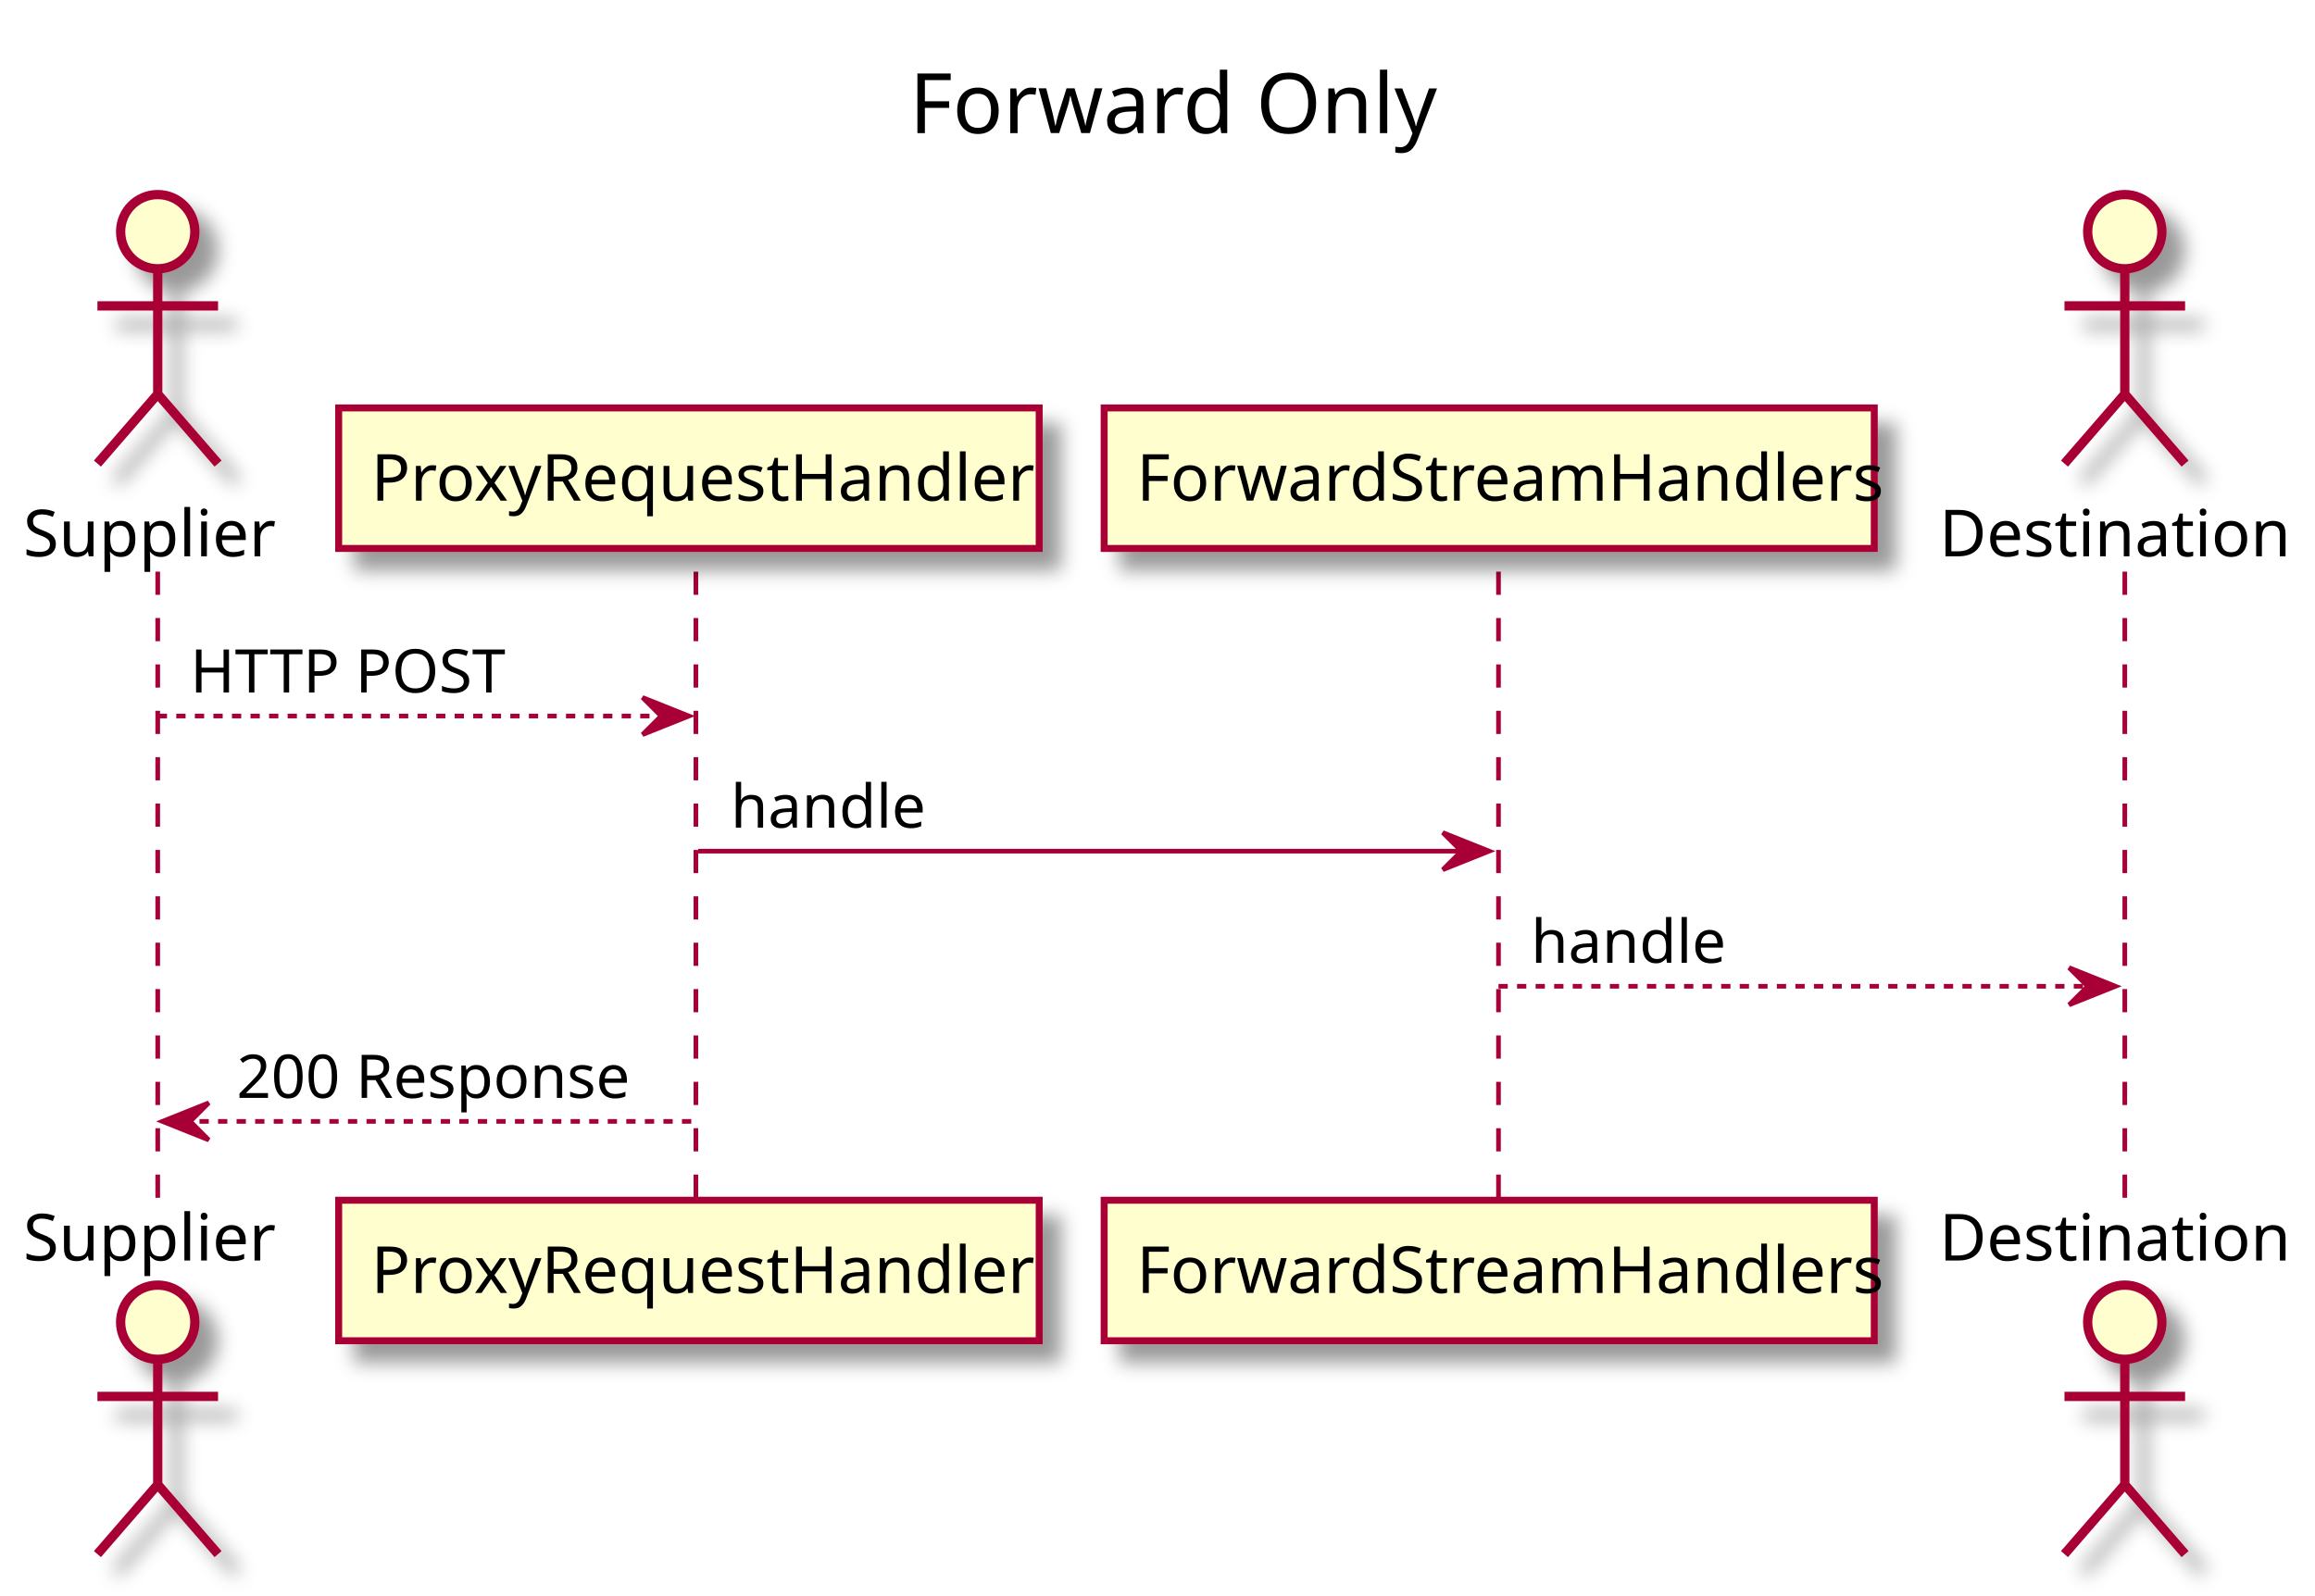
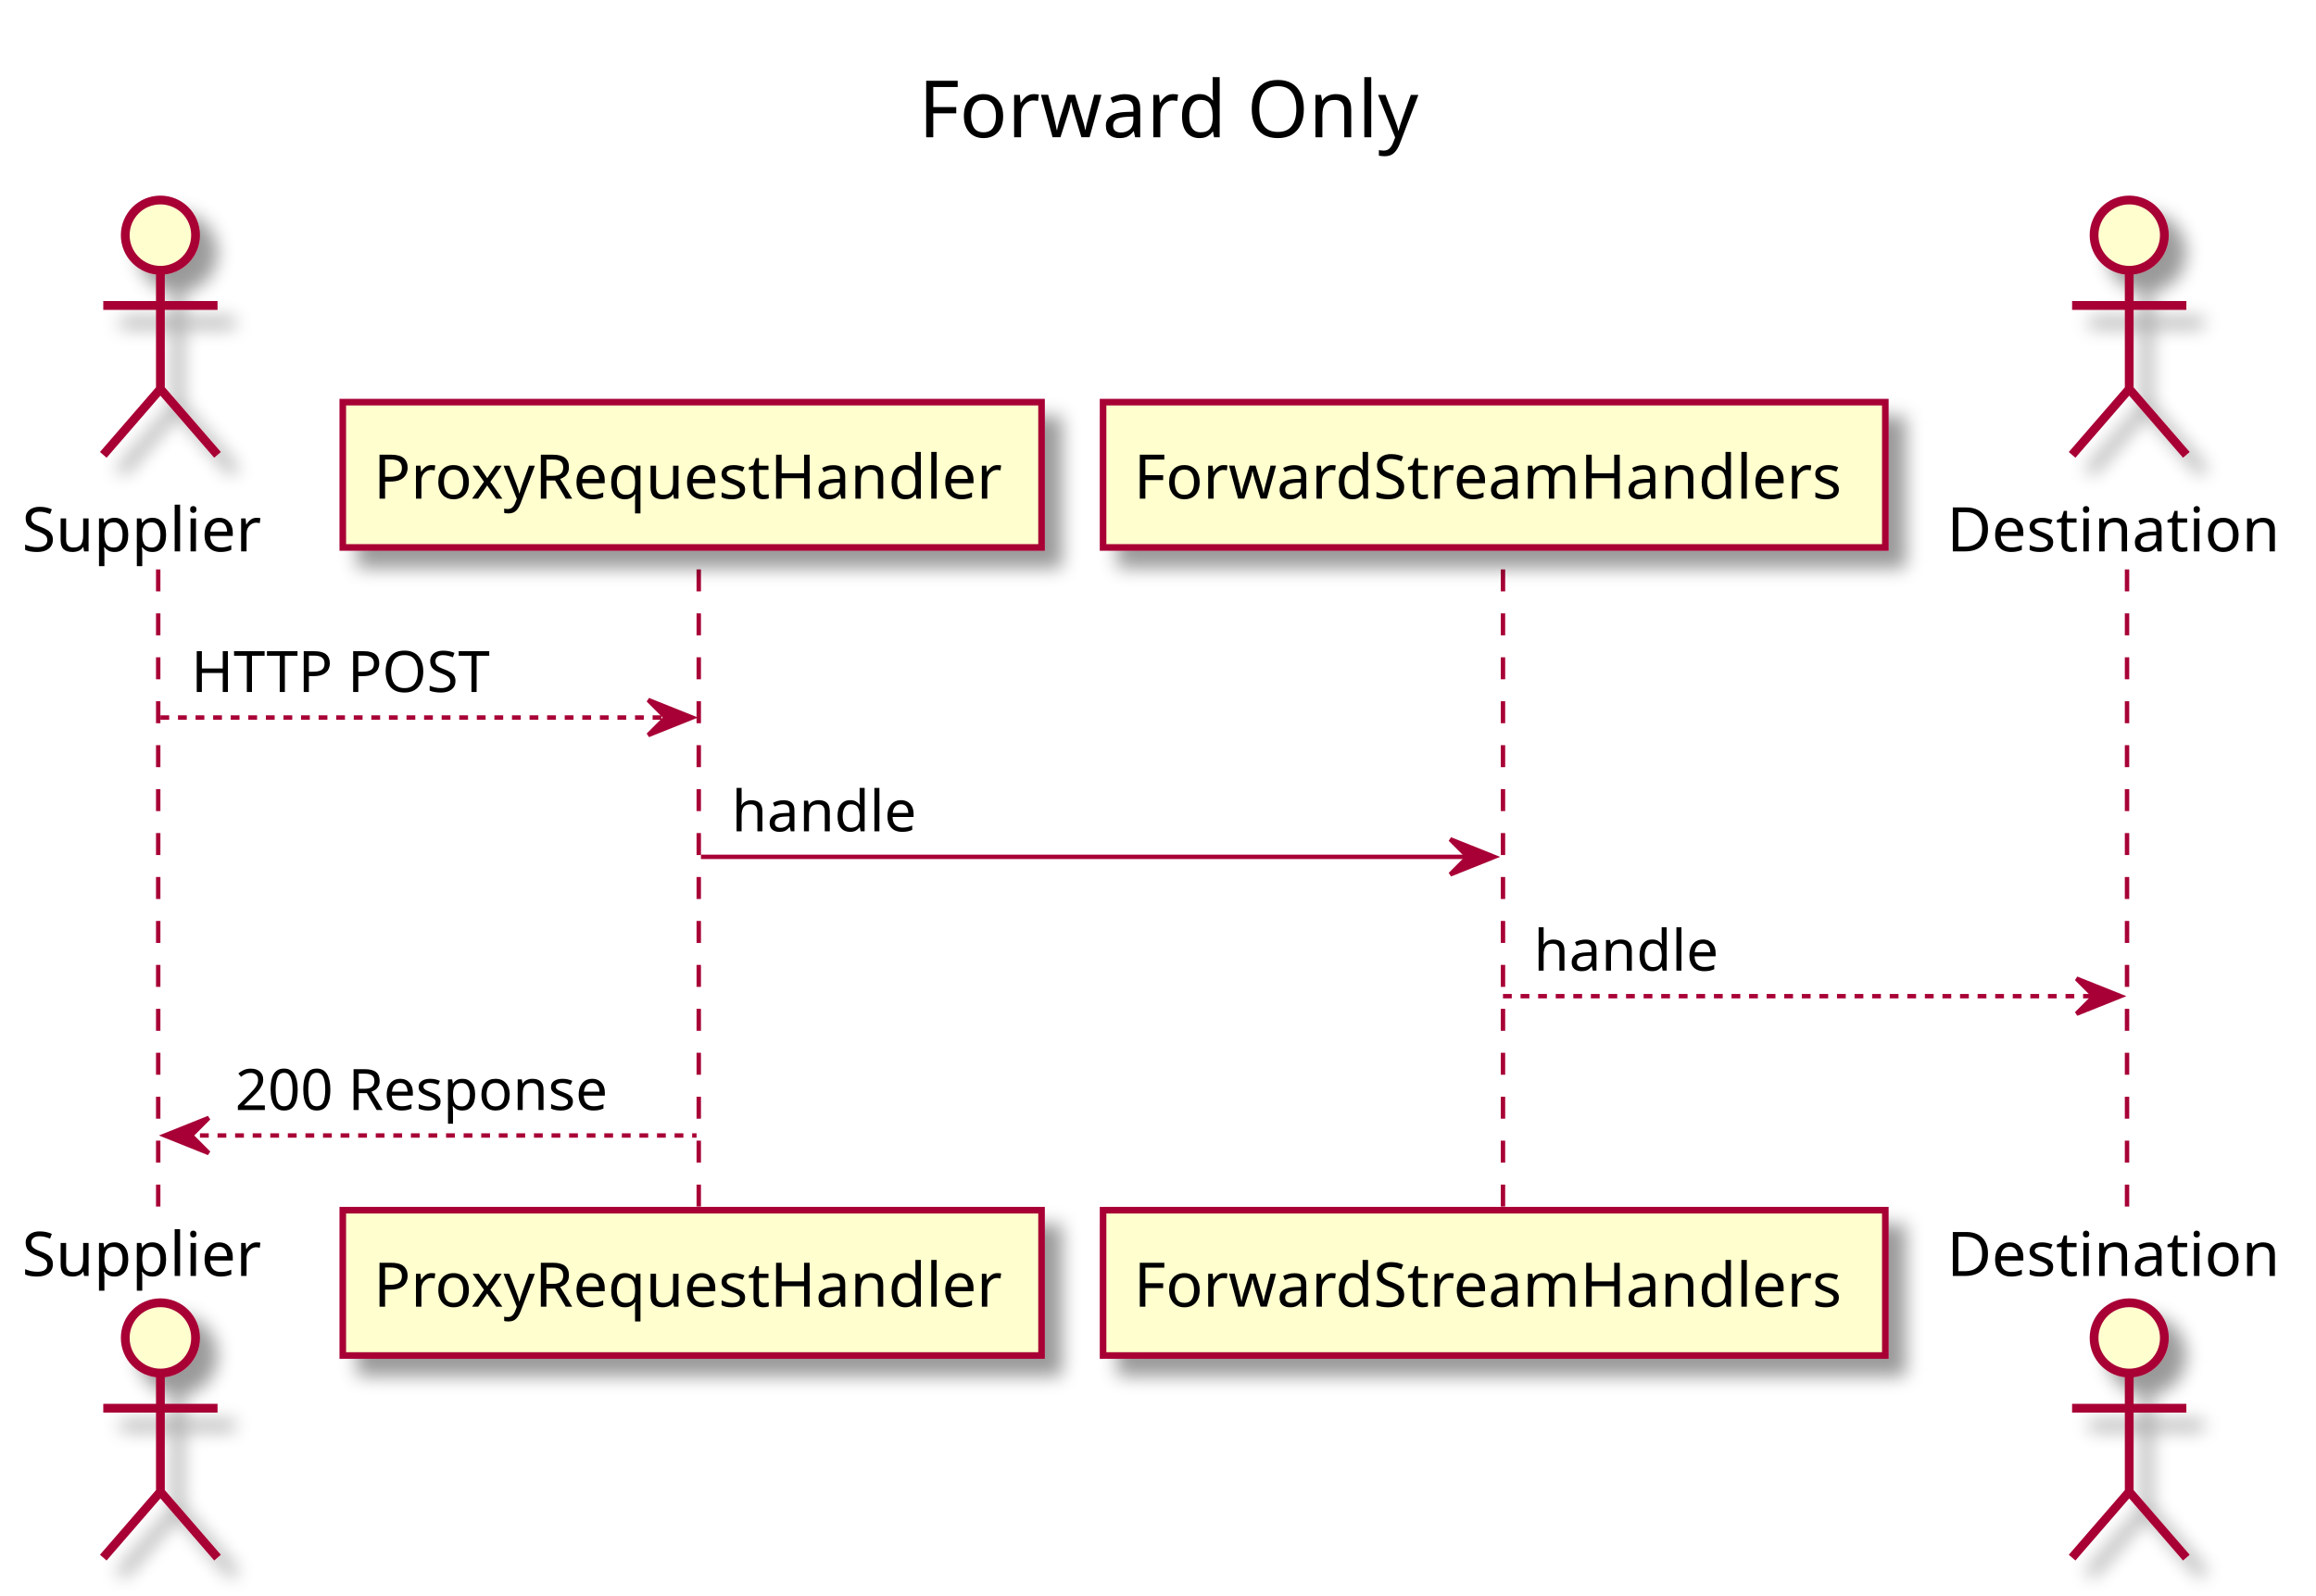
- <svg xmlns="http://www.w3.org/2000/svg" contentScriptType="application/ecmascript" contentStyleType="text/css" height="344px" preserveAspectRatio="none" style="width:499px;height:344px;" version="1.1" viewBox="0 0 499 344" width="499px" zoomAndPan="magnify">
+ <svg xmlns="http://www.w3.org/2000/svg" contentScriptType="application/ecmascript" contentStyleType="text/css" height="363px" preserveAspectRatio="none" style="width:527px;height:363px;background:#FFFFFF;" version="1.1" viewBox="0 0 527 363" width="527px" zoomAndPan="magnify">
  <defs>
    <filter height="300%" id="f1s2w9hyfl3gdl" width="300%" x="-1" y="-1">
      <feGaussianBlur result="blurOut" stdDeviation="2.0" />
      <feColorMatrix in="blurOut" result="blurOut2" type="matrix" values="0 0 0 0 0 0 0 0 0 0 0 0 0 0 0 0 0 0 .4 0" />
      <feOffset dx="4.0" dy="4.0" in="blurOut2" result="blurOut3" />
      <feBlend in="SourceGraphic" in2="blurOut3" mode="normal" />
    </filter>
  </defs>
  <g>
-     <text fill="#000000" font-family="sans-serif" font-size="18" lengthAdjust="spacing" textLength="111" x="196" y="28.708">Forward Only</text>
-     <line style="stroke:#A80036;stroke-width:1.0;stroke-dasharray:5.0,5.0;" x1="34" x2="34" y1="123.25" y2="259.781" />
-     <line style="stroke:#A80036;stroke-width:1.0;stroke-dasharray:5.0,5.0;" x1="150" x2="150" y1="123.25" y2="259.781" />
-     <line style="stroke:#A80036;stroke-width:1.0;stroke-dasharray:5.0,5.0;" x1="323" x2="323" y1="123.25" y2="259.781" />
-     <line style="stroke:#A80036;stroke-width:1.0;stroke-dasharray:5.0,5.0;" x1="458" x2="458" y1="123.25" y2="259.781" />
-     <text fill="#000000" font-family="sans-serif" font-size="14" lengthAdjust="spacing" textLength="52" x="5" y="119.948">Supplier</text>
-     <ellipse cx="34" cy="49.953" fill="#FEFECE" filter="url(#f1s2w9hyfl3gdl)" rx="8" ry="8" style="stroke:#A80036;stroke-width:2.0;" />
-     <path d="M34,57.953 L34,84.953 M21,65.953 L47,65.953 M34,84.953 L21,99.953 M34,84.953 L47,99.953 " fill="none" filter="url(#f1s2w9hyfl3gdl)" style="stroke:#A80036;stroke-width:2.0;" />
-     <text fill="#000000" font-family="sans-serif" font-size="14" lengthAdjust="spacing" textLength="52" x="5" y="271.776">Supplier</text>
-     <ellipse cx="34" cy="285.078" fill="#FEFECE" filter="url(#f1s2w9hyfl3gdl)" rx="8" ry="8" style="stroke:#A80036;stroke-width:2.0;" />
-     <path d="M34,293.078 L34,320.078 M21,301.078 L47,301.078 M34,320.078 L21,335.078 M34,320.078 L47,335.078 " fill="none" filter="url(#f1s2w9hyfl3gdl)" style="stroke:#A80036;stroke-width:2.0;" />
-     <rect fill="#FEFECE" filter="url(#f1s2w9hyfl3gdl)" height="30.297" style="stroke:#A80036;stroke-width:1.5;" width="151" x="73" y="87.953" />
-     <text fill="#000000" font-family="sans-serif" font-size="14" lengthAdjust="spacing" textLength="137" x="80" y="107.948">ProxyRequestHandler</text>
-     <rect fill="#FEFECE" filter="url(#f1s2w9hyfl3gdl)" height="30.297" style="stroke:#A80036;stroke-width:1.5;" width="151" x="73" y="258.781" />
-     <text fill="#000000" font-family="sans-serif" font-size="14" lengthAdjust="spacing" textLength="137" x="80" y="278.776">ProxyRequestHandler</text>
-     <rect fill="#FEFECE" filter="url(#f1s2w9hyfl3gdl)" height="30.297" style="stroke:#A80036;stroke-width:1.5;" width="166" x="238" y="87.953" />
-     <text fill="#000000" font-family="sans-serif" font-size="14" lengthAdjust="spacing" textLength="152" x="245" y="107.948">ForwardStreamHandlers</text>
-     <rect fill="#FEFECE" filter="url(#f1s2w9hyfl3gdl)" height="30.297" style="stroke:#A80036;stroke-width:1.5;" width="166" x="238" y="258.781" />
-     <text fill="#000000" font-family="sans-serif" font-size="14" lengthAdjust="spacing" textLength="152" x="245" y="278.776">ForwardStreamHandlers</text>
-     <text fill="#000000" font-family="sans-serif" font-size="14" lengthAdjust="spacing" textLength="74" x="418" y="119.948">Destination</text>
-     <ellipse cx="458" cy="49.953" fill="#FEFECE" filter="url(#f1s2w9hyfl3gdl)" rx="8" ry="8" style="stroke:#A80036;stroke-width:2.0;" />
-     <path d="M458,57.953 L458,84.953 M445,65.953 L471,65.953 M458,84.953 L445,99.953 M458,84.953 L471,99.953 " fill="none" filter="url(#f1s2w9hyfl3gdl)" style="stroke:#A80036;stroke-width:2.0;" />
-     <text fill="#000000" font-family="sans-serif" font-size="14" lengthAdjust="spacing" textLength="74" x="418" y="271.776">Destination</text>
-     <ellipse cx="458" cy="285.078" fill="#FEFECE" filter="url(#f1s2w9hyfl3gdl)" rx="8" ry="8" style="stroke:#A80036;stroke-width:2.0;" />
-     <path d="M458,293.078 L458,320.078 M445,301.078 L471,301.078 M458,320.078 L445,335.078 M458,320.078 L471,335.078 " fill="none" filter="url(#f1s2w9hyfl3gdl)" style="stroke:#A80036;stroke-width:2.0;" />
-     <polygon fill="#A80036" points="138.5,150.383,148.5,154.383,138.5,158.383,142.5,154.383" style="stroke:#A80036;stroke-width:1.0;" />
-     <line style="stroke:#A80036;stroke-width:1.0;stroke-dasharray:2.0,2.0;" x1="34" x2="144.5" y1="154.383" y2="154.383" />
-     <text fill="#000000" font-family="sans-serif" font-size="13" lengthAdjust="spacing" textLength="64" x="41" y="149.317">HTTP POST</text>
-     <polygon fill="#A80036" points="311,179.516,321,183.516,311,187.516,315,183.516" style="stroke:#A80036;stroke-width:1.0;" />
-     <line style="stroke:#A80036;stroke-width:1.0;" x1="150.5" x2="317" y1="183.516" y2="183.516" />
-     <text fill="#000000" font-family="sans-serif" font-size="13" lengthAdjust="spacing" textLength="41" x="157.5" y="178.45">handle</text>
-     <polygon fill="#A80036" points="446,208.648,456,212.648,446,216.648,450,212.648" style="stroke:#A80036;stroke-width:1.0;" />
-     <line style="stroke:#A80036;stroke-width:1.0;stroke-dasharray:2.0,2.0;" x1="323" x2="452" y1="212.648" y2="212.648" />
-     <text fill="#000000" font-family="sans-serif" font-size="13" lengthAdjust="spacing" textLength="41" x="330" y="207.583">handle</text>
-     <polygon fill="#A80036" points="45,237.781,35,241.781,45,245.781,41,241.781" style="stroke:#A80036;stroke-width:1.0;" />
-     <line style="stroke:#A80036;stroke-width:1.0;stroke-dasharray:2.0,2.0;" x1="39" x2="149.5" y1="241.781" y2="241.781" />
-     <text fill="#000000" font-family="sans-serif" font-size="13" lengthAdjust="spacing" textLength="82" x="51" y="236.715">200 Response</text>
+     <text fill="#000000" font-family="sans-serif" font-size="18" lengthAdjust="spacing" textLength="113" x="209" y="31.242">Forward Only</text>
+     <line style="stroke:#A80036;stroke-width:1.0;stroke-dasharray:5.0,5.0;" x1="36" x2="36" y1="129.584" y2="276.408" />
+     <line style="stroke:#A80036;stroke-width:1.0;stroke-dasharray:5.0,5.0;" x1="159" x2="159" y1="129.584" y2="276.408" />
+     <line style="stroke:#A80036;stroke-width:1.0;stroke-dasharray:5.0,5.0;" x1="342" x2="342" y1="129.584" y2="276.408" />
+     <line style="stroke:#A80036;stroke-width:1.0;stroke-dasharray:5.0,5.0;" x1="484" x2="484" y1="129.584" y2="276.408" />
+     <text fill="#000000" font-family="sans-serif" font-size="14" lengthAdjust="spacing" textLength="57" x="5" y="125.482">Supplier</text>
+     <ellipse cx="36.5" cy="53.516" fill="#FEFECE" filter="url(#f1s2w9hyfl3gdl)" rx="8" ry="8" style="stroke:#A80036;stroke-width:2.0;" />
+     <path d="M36.5,61.516 L36.5,88.516 M23.5,69.516 L49.5,69.516 M36.5,88.516 L23.5,103.516 M36.5,88.516 L49.5,103.516 " fill="none" filter="url(#f1s2w9hyfl3gdl)" style="stroke:#A80036;stroke-width:2.0;" />
+     <text fill="#000000" font-family="sans-serif" font-size="14" lengthAdjust="spacing" textLength="57" x="5" y="290.374">Supplier</text>
+     <ellipse cx="36.5" cy="304.476" fill="#FEFECE" filter="url(#f1s2w9hyfl3gdl)" rx="8" ry="8" style="stroke:#A80036;stroke-width:2.0;" />
+     <path d="M36.5,312.476 L36.5,339.476 M23.5,320.476 L49.5,320.476 M36.5,339.476 L23.5,354.476 M36.5,339.476 L49.5,354.476 " fill="none" filter="url(#f1s2w9hyfl3gdl)" style="stroke:#A80036;stroke-width:2.0;" />
+     <rect fill="#FEFECE" filter="url(#f1s2w9hyfl3gdl)" height="33.068" style="stroke:#A80036;stroke-width:1.5;" width="159" x="78" y="91.516" />
+     <text fill="#000000" font-family="sans-serif" font-size="14" lengthAdjust="spacing" textLength="145" x="85" y="113.482">ProxyRequestHandler</text>
+     <rect fill="#FEFECE" filter="url(#f1s2w9hyfl3gdl)" height="33.068" style="stroke:#A80036;stroke-width:1.5;" width="159" x="78" y="275.408" />
+     <text fill="#000000" font-family="sans-serif" font-size="14" lengthAdjust="spacing" textLength="145" x="85" y="297.374">ProxyRequestHandler</text>
+     <rect fill="#FEFECE" filter="url(#f1s2w9hyfl3gdl)" height="33.068" style="stroke:#A80036;stroke-width:1.5;" width="178" x="251" y="91.516" />
+     <text fill="#000000" font-family="sans-serif" font-size="14" lengthAdjust="spacing" textLength="164" x="258" y="113.482">ForwardStreamHandlers</text>
+     <rect fill="#FEFECE" filter="url(#f1s2w9hyfl3gdl)" height="33.068" style="stroke:#A80036;stroke-width:1.5;" width="178" x="251" y="275.408" />
+     <text fill="#000000" font-family="sans-serif" font-size="14" lengthAdjust="spacing" textLength="164" x="258" y="297.374">ForwardStreamHandlers</text>
+     <text fill="#000000" font-family="sans-serif" font-size="14" lengthAdjust="spacing" textLength="77" x="443" y="125.482">Destination</text>
+     <ellipse cx="484.5" cy="53.516" fill="#FEFECE" filter="url(#f1s2w9hyfl3gdl)" rx="8" ry="8" style="stroke:#A80036;stroke-width:2.0;" />
+     <path d="M484.5,61.516 L484.5,88.516 M471.5,69.516 L497.5,69.516 M484.5,88.516 L471.5,103.516 M484.5,88.516 L497.5,103.516 " fill="none" filter="url(#f1s2w9hyfl3gdl)" style="stroke:#A80036;stroke-width:2.0;" />
+     <text fill="#000000" font-family="sans-serif" font-size="14" lengthAdjust="spacing" textLength="77" x="443" y="290.374">Destination</text>
+     <ellipse cx="484.5" cy="304.476" fill="#FEFECE" filter="url(#f1s2w9hyfl3gdl)" rx="8" ry="8" style="stroke:#A80036;stroke-width:2.0;" />
+     <path d="M484.5,312.476 L484.5,339.476 M471.5,320.476 L497.5,320.476 M484.5,339.476 L471.5,354.476 M484.5,339.476 L497.5,354.476 " fill="none" filter="url(#f1s2w9hyfl3gdl)" style="stroke:#A80036;stroke-width:2.0;" />
+     <polygon fill="#A80036" points="147.5,159.29,157.5,163.29,147.5,167.29,151.5,163.29" style="stroke:#A80036;stroke-width:1.0;" />
+     <line style="stroke:#A80036;stroke-width:1.0;stroke-dasharray:2.0,2.0;" x1="36.5" x2="153.5" y1="163.29" y2="163.29" />
+     <text fill="#000000" font-family="sans-serif" font-size="13" lengthAdjust="spacing" textLength="67" x="43.5" y="157.481">HTTP POST</text>
+     <polygon fill="#A80036" points="330,190.996,340,194.996,330,198.996,334,194.996" style="stroke:#A80036;stroke-width:1.0;" />
+     <line style="stroke:#A80036;stroke-width:1.0;" x1="159.5" x2="336" y1="194.996" y2="194.996" />
+     <text fill="#000000" font-family="sans-serif" font-size="13" lengthAdjust="spacing" textLength="41" x="166.5" y="189.187">handle</text>
+     <polygon fill="#A80036" points="472.5,222.702,482.5,226.702,472.5,230.702,476.5,226.702" style="stroke:#A80036;stroke-width:1.0;" />
+     <line style="stroke:#A80036;stroke-width:1.0;stroke-dasharray:2.0,2.0;" x1="342" x2="478.5" y1="226.702" y2="226.702" />
+     <text fill="#000000" font-family="sans-serif" font-size="13" lengthAdjust="spacing" textLength="41" x="349" y="220.893">handle</text>
+     <polygon fill="#A80036" points="47.5,254.408,37.5,258.408,47.5,262.408,43.5,258.408" style="stroke:#A80036;stroke-width:1.0;" />
+     <line style="stroke:#A80036;stroke-width:1.0;stroke-dasharray:2.0,2.0;" x1="41.5" x2="158.5" y1="258.408" y2="258.408" />
+     <text fill="#000000" font-family="sans-serif" font-size="13" lengthAdjust="spacing" textLength="82" x="53.5" y="252.599">200 Response</text>
  </g>
</svg>
